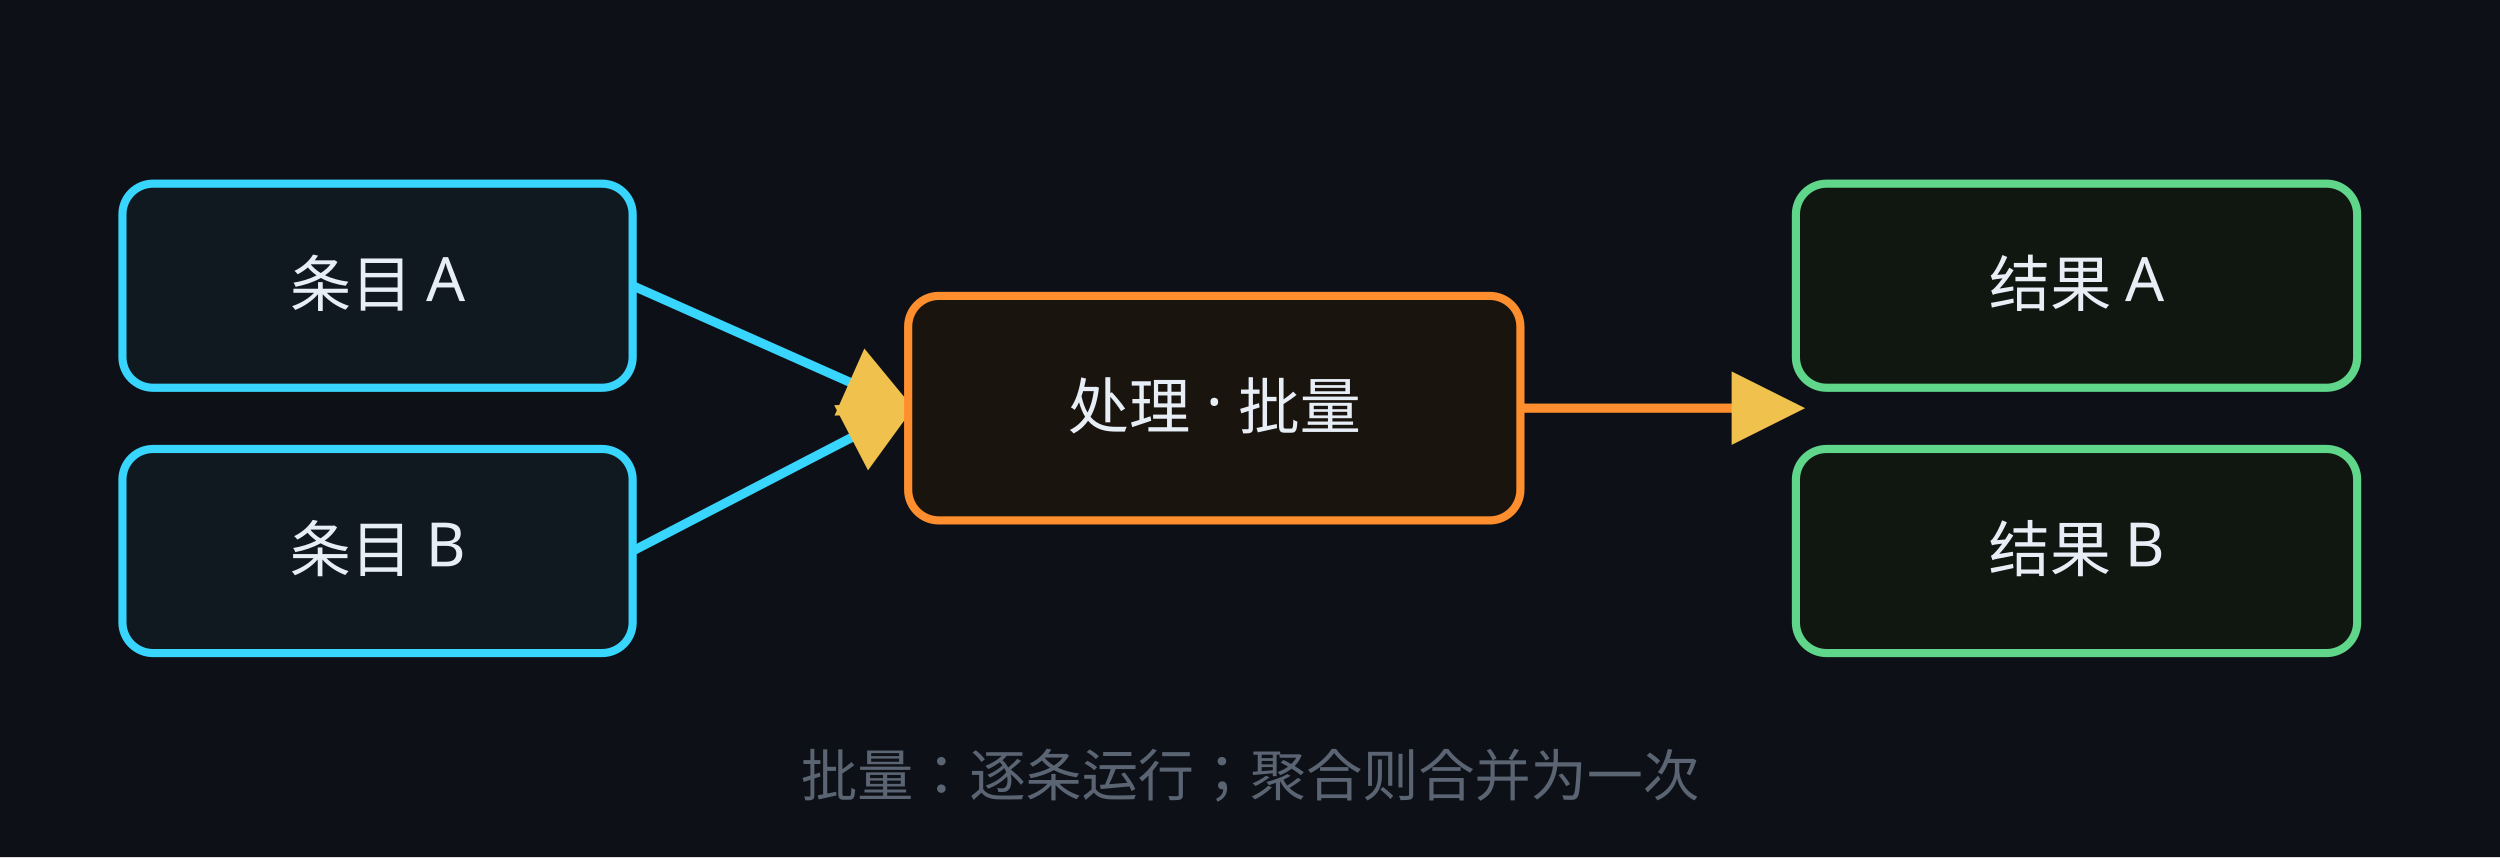
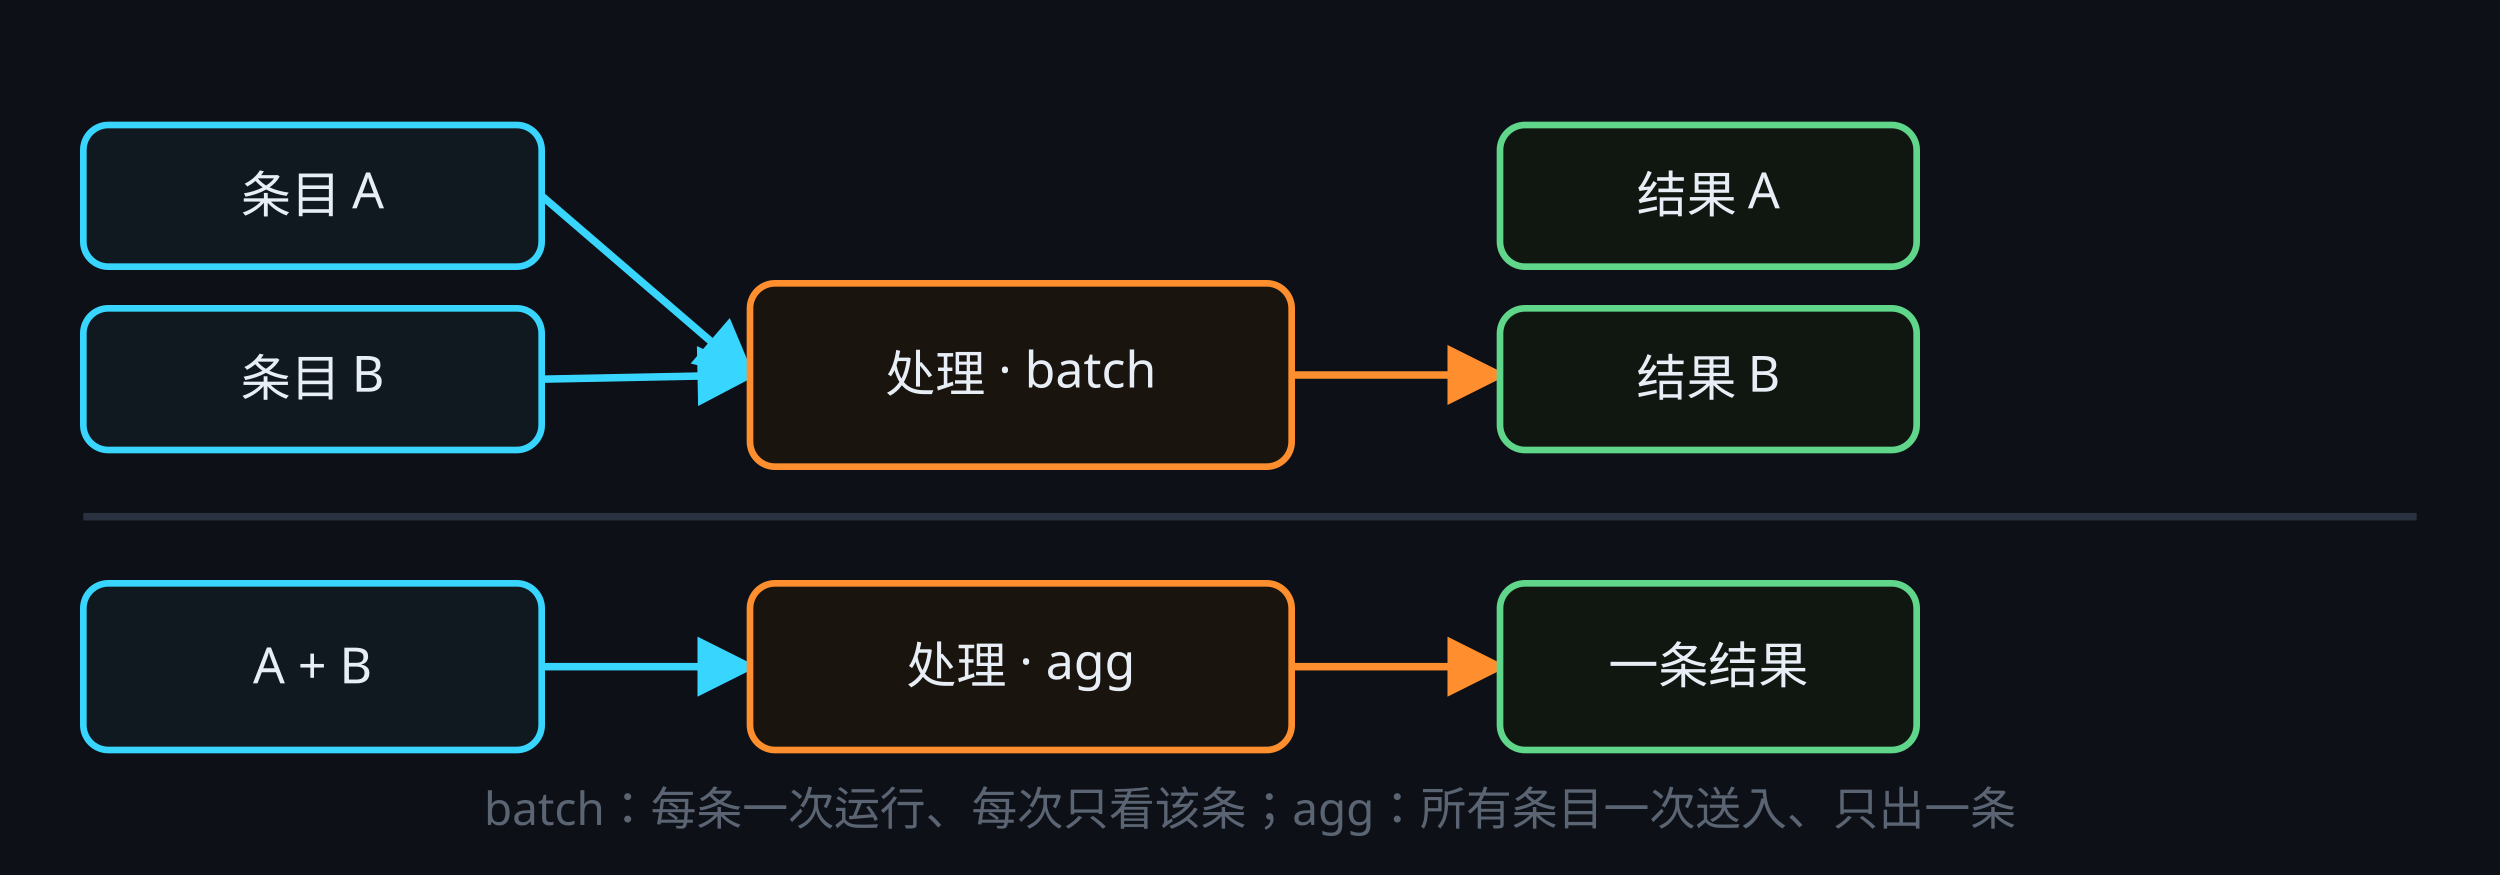
- <svg xmlns="http://www.w3.org/2000/svg" viewBox="0 0 490 168" width="490" height="168">
-   <rect width="490" height="168" fill="#0d1016" />
+ <svg xmlns="http://www.w3.org/2000/svg" viewBox="0 0 600 210" width="600" height="210">
+   <rect width="600" height="210" fill="#0d1016" />
  <defs>
-     <marker id="arr" markerWidth="8" markerHeight="8" refX="7" refY="4" orient="auto">
+     <marker id="arr-gold" markerWidth="8" markerHeight="8" refX="7" refY="4" orient="auto">
      <path d="M0,0 L8,4 L0,8 z" fill="#f0c14d" />
    </marker>
+     <marker id="arr-cyan" markerWidth="8" markerHeight="8" refX="7" refY="4" orient="auto">
+       <path d="M0,0 L8,4 L0,8 z" fill="#38d6ff" />
+     </marker>
+     <marker id="arr-orange" markerWidth="8" markerHeight="8" refX="7" refY="4" orient="auto">
+       <path d="M0,0 L8,4 L0,8 z" fill="#ff8f2e" />
+     </marker>
+     <marker id="arr-green" markerWidth="8" markerHeight="8" refX="7" refY="4" orient="auto">
+       <path d="M0,0 L8,4 L0,8 z" fill="#5fd68a" />
+     </marker>
+     <marker id="arr-red" markerWidth="8" markerHeight="8" refX="7" refY="4" orient="auto">
+       <path d="M0,0 L8,4 L0,8 z" fill="#ff6b6b" />
+     </marker>
+     <marker id="arr-purple" markerWidth="8" markerHeight="8" refX="7" refY="4" orient="auto">
+       <path d="M0,0 L8,4 L0,8 z" fill="#c792ea" />
+     </marker>
  </defs>
-   <rect x="24" y="36" width="100" height="40" rx="6" fill="#101820" stroke="#38d6ff" stroke-width="1.6" />
-   <text x="74" y="60" text-anchor="middle" fill="#e8eef6" font-size="12" font-family="Segoe UI,sans-serif">条目 A</text>
-   <rect x="24" y="88" width="100" height="40" rx="6" fill="#101820" stroke="#38d6ff" stroke-width="1.6" />
-   <text x="74" y="112" text-anchor="middle" fill="#e8eef6" font-size="12" font-family="Segoe UI,sans-serif">条目 B</text>
-   <line x1="124" y1="56" x2="178" y2="80" stroke="#38d6ff" stroke-width="1.8" marker-end="url(#arr)" />
-   <line x1="124" y1="108" x2="178" y2="80" stroke="#38d6ff" stroke-width="1.8" marker-end="url(#arr)" />
-   <rect x="178" y="58" width="120" height="44" rx="6" fill="#1a140e" stroke="#ff8f2e" stroke-width="1.6" />
-   <text x="238" y="84" text-anchor="middle" fill="#e8eef6" font-size="12" font-family="Segoe UI,sans-serif">处理 · 批量</text>
-   <line x1="298" y1="80" x2="352" y2="80" stroke="#ff8f2e" stroke-width="1.8" marker-end="url(#arr)" />
-   <rect x="352" y="36" width="110" height="40" rx="6" fill="#101610" stroke="#5fd68a" stroke-width="1.6" />
-   <text x="407" y="60" text-anchor="middle" fill="#e8eef6" font-size="12" font-family="Segoe UI,sans-serif">结果 A</text>
-   <rect x="352" y="88" width="110" height="40" rx="6" fill="#101610" stroke="#5fd68a" stroke-width="1.6" />
-   <text x="407" y="112" text-anchor="middle" fill="#e8eef6" font-size="12" font-family="Segoe UI,sans-serif">结果 B</text>
-   <text x="245" y="156" text-anchor="middle" fill="#5a6472" font-size="11" font-family="Segoe UI,sans-serif">批量：逐条运行；聚合则合并为一次</text>
+   <rect x="20" y="30" width="110" height="34" rx="6" fill="#101820" stroke="#38d6ff" stroke-width="1.6" />
+   <text x="75" y="51" text-anchor="middle" fill="#e8eef6" font-size="12" font-family="Segoe UI,sans-serif">条目 A</text>
+   <rect x="20" y="74" width="110" height="34" rx="6" fill="#101820" stroke="#38d6ff" stroke-width="1.6" />
+   <text x="75" y="95" text-anchor="middle" fill="#e8eef6" font-size="12" font-family="Segoe UI,sans-serif">条目 B</text>
+   <line x1="130" y1="47" x2="180" y2="90" stroke="#38d6ff" stroke-width="1.8" marker-end="url(#arr-cyan)" />
+   <line x1="130" y1="91" x2="180" y2="90" stroke="#38d6ff" stroke-width="1.8" marker-end="url(#arr-cyan)" />
+   <rect x="180" y="68" width="130" height="44" rx="6" fill="#1a140e" stroke="#ff8f2e" stroke-width="1.6" />
+   <text x="245" y="94" text-anchor="middle" fill="#e8eef6" font-size="12" font-family="Segoe UI,sans-serif">处理 · batch</text>
+   <line x1="310" y1="90" x2="360" y2="90" stroke="#ff8f2e" stroke-width="1.8" marker-end="url(#arr-orange)" />
+   <rect x="360" y="30" width="100" height="34" rx="6" fill="#101610" stroke="#5fd68a" stroke-width="1.6" />
+   <text x="410" y="51" text-anchor="middle" fill="#e8eef6" font-size="12" font-family="Segoe UI,sans-serif">结果 A</text>
+   <rect x="360" y="74" width="100" height="34" rx="6" fill="#101610" stroke="#5fd68a" stroke-width="1.6" />
+   <text x="410" y="95" text-anchor="middle" fill="#e8eef6" font-size="12" font-family="Segoe UI,sans-serif">结果 B</text>
+   <line x1="20" y1="124" x2="580" y2="124" stroke="#2a3140" stroke-width="1.8" />
+   <rect x="20" y="140" width="110" height="40" rx="6" fill="#101820" stroke="#38d6ff" stroke-width="1.6" />
+   <text x="75" y="164" text-anchor="middle" fill="#e8eef6" font-size="12" font-family="Segoe UI,sans-serif">A + B</text>
+   <line x1="130" y1="160" x2="180" y2="160" stroke="#38d6ff" stroke-width="1.8" marker-end="url(#arr-cyan)" />
+   <rect x="180" y="140" width="130" height="40" rx="6" fill="#1a140e" stroke="#ff8f2e" stroke-width="1.6" />
+   <text x="245" y="164" text-anchor="middle" fill="#e8eef6" font-size="12" font-family="Segoe UI,sans-serif">处理 · agg</text>
+   <line x1="310" y1="160" x2="360" y2="160" stroke="#ff8f2e" stroke-width="1.8" marker-end="url(#arr-orange)" />
+   <rect x="360" y="140" width="100" height="40" rx="6" fill="#101610" stroke="#5fd68a" stroke-width="1.6" />
+   <text x="410" y="164" text-anchor="middle" fill="#e8eef6" font-size="12" font-family="Segoe UI,sans-serif">一条结果</text>
+   <text x="300" y="198" text-anchor="middle" fill="#5a6472" font-size="11" font-family="Segoe UI,sans-serif">batch：每条一次运行、每次只看该条；agg：所有条目一次送入、只出一条</text>
</svg>
